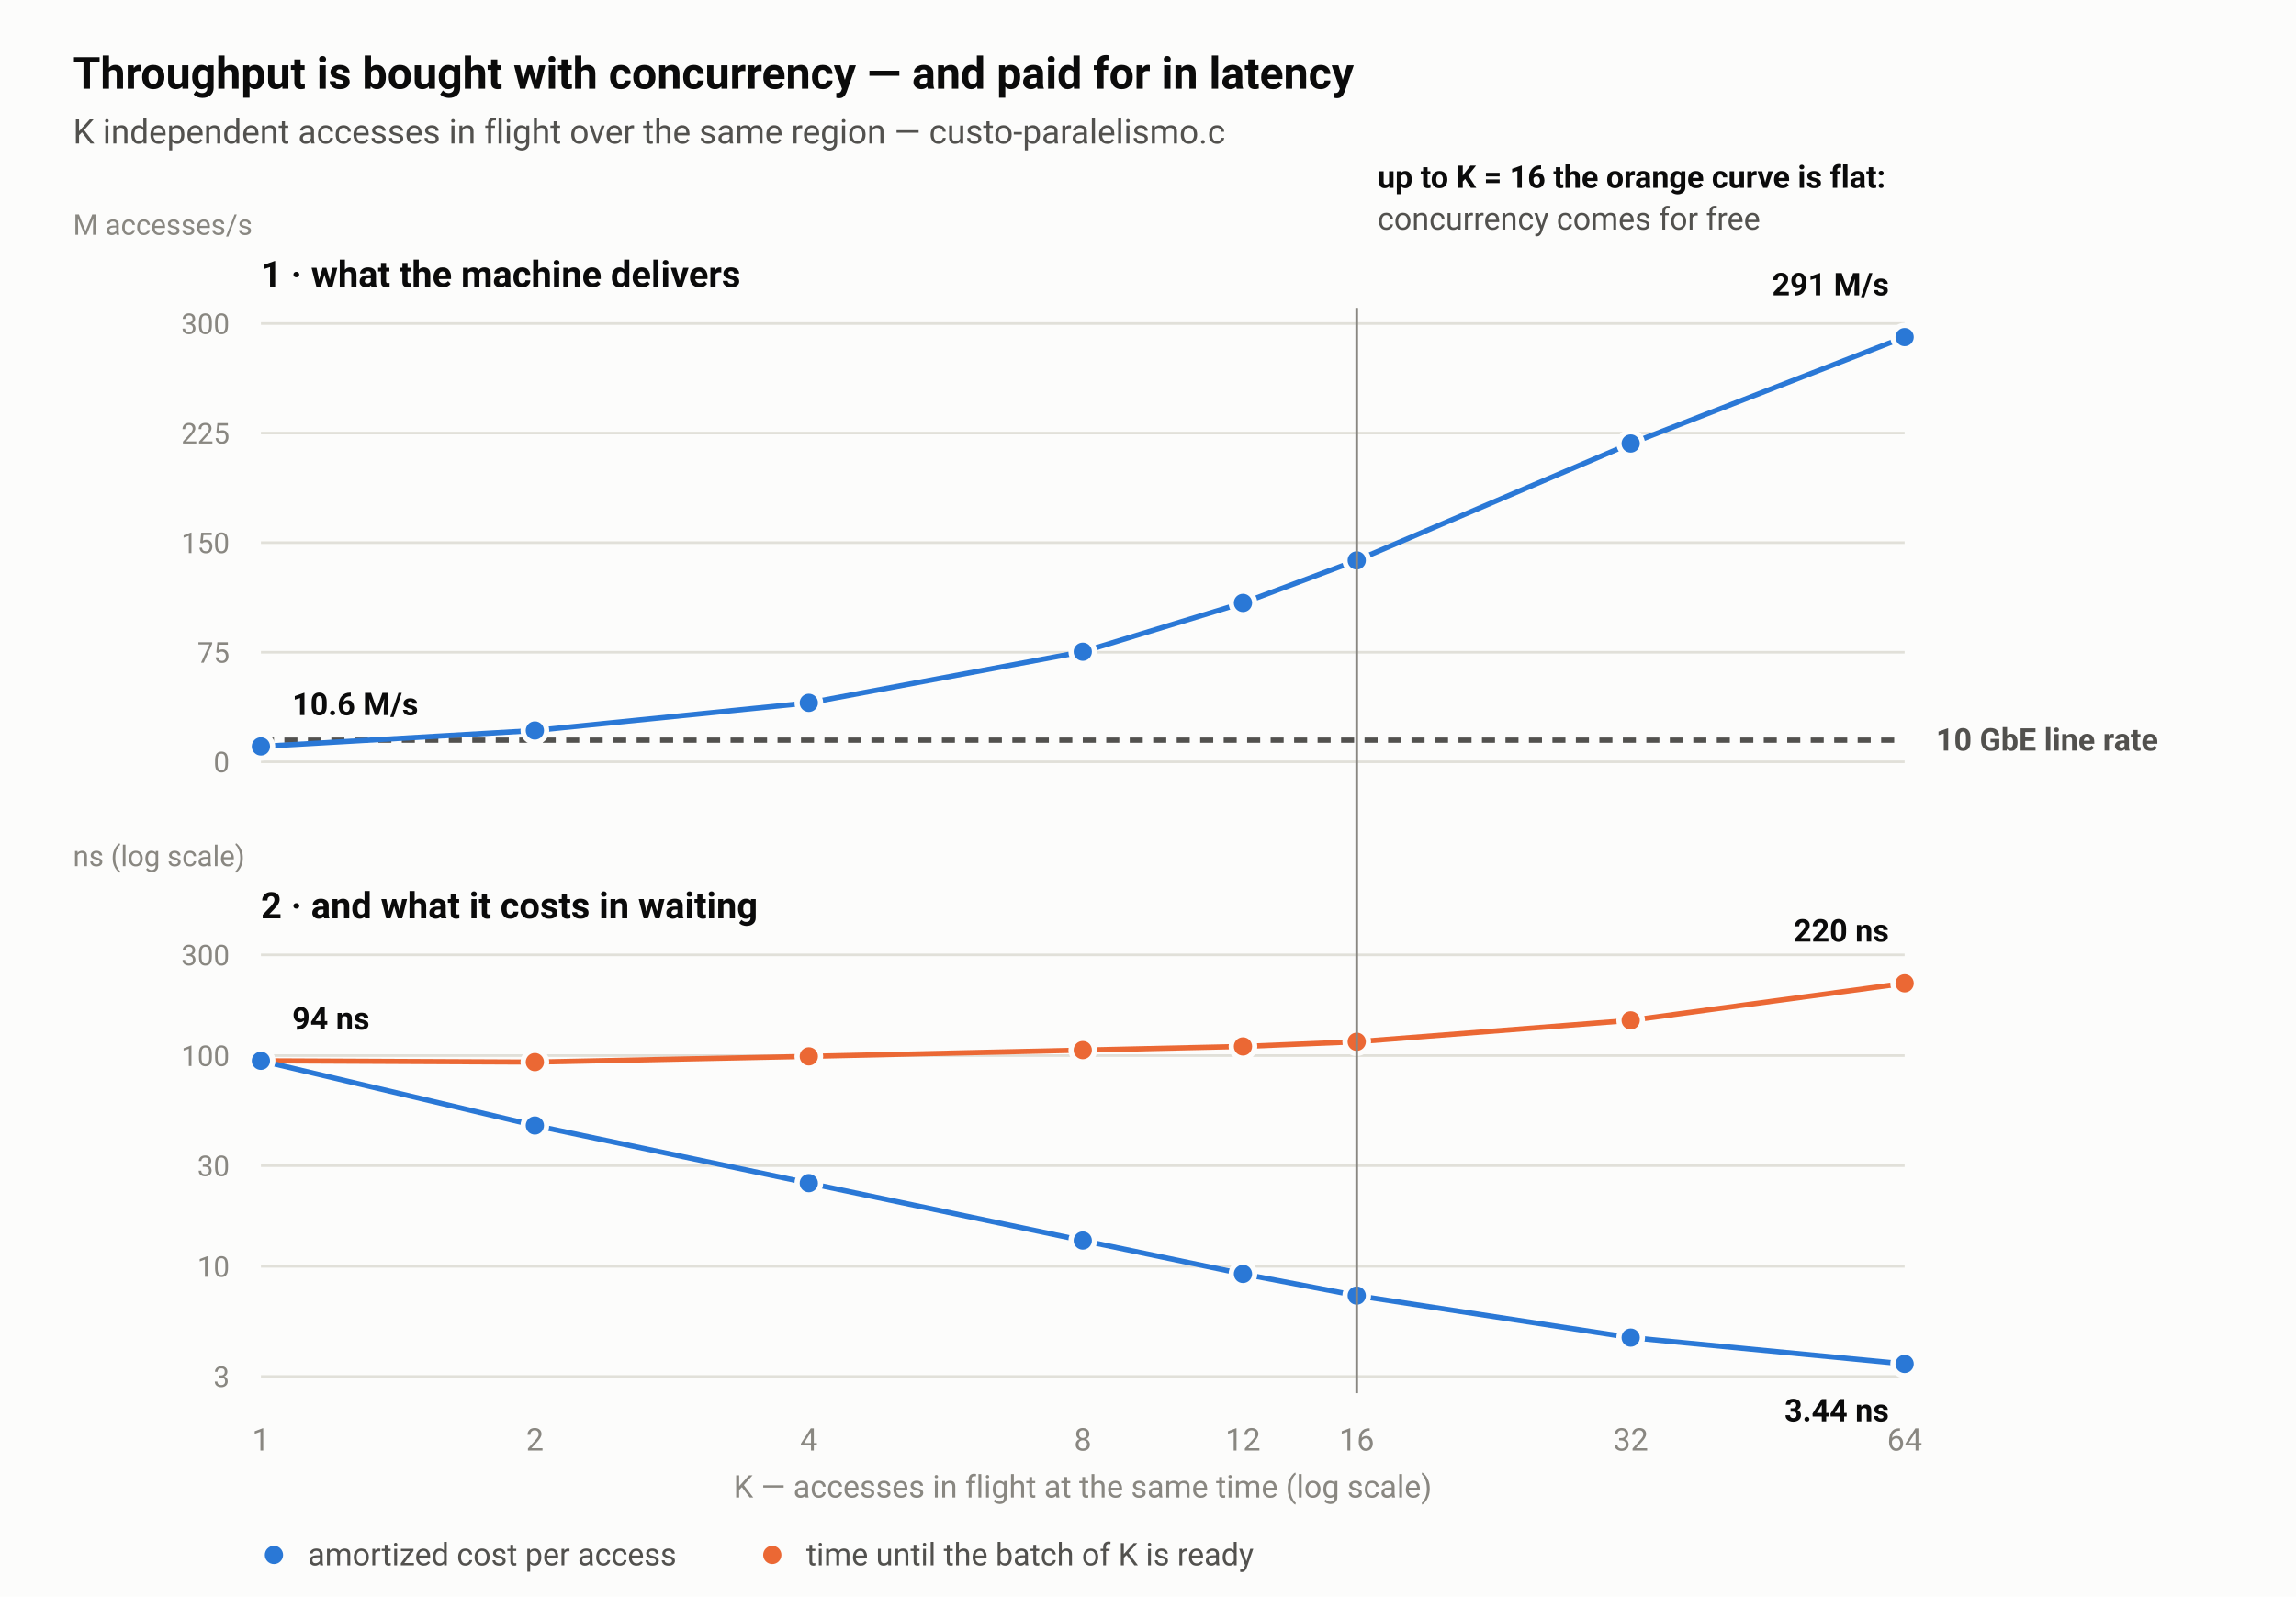
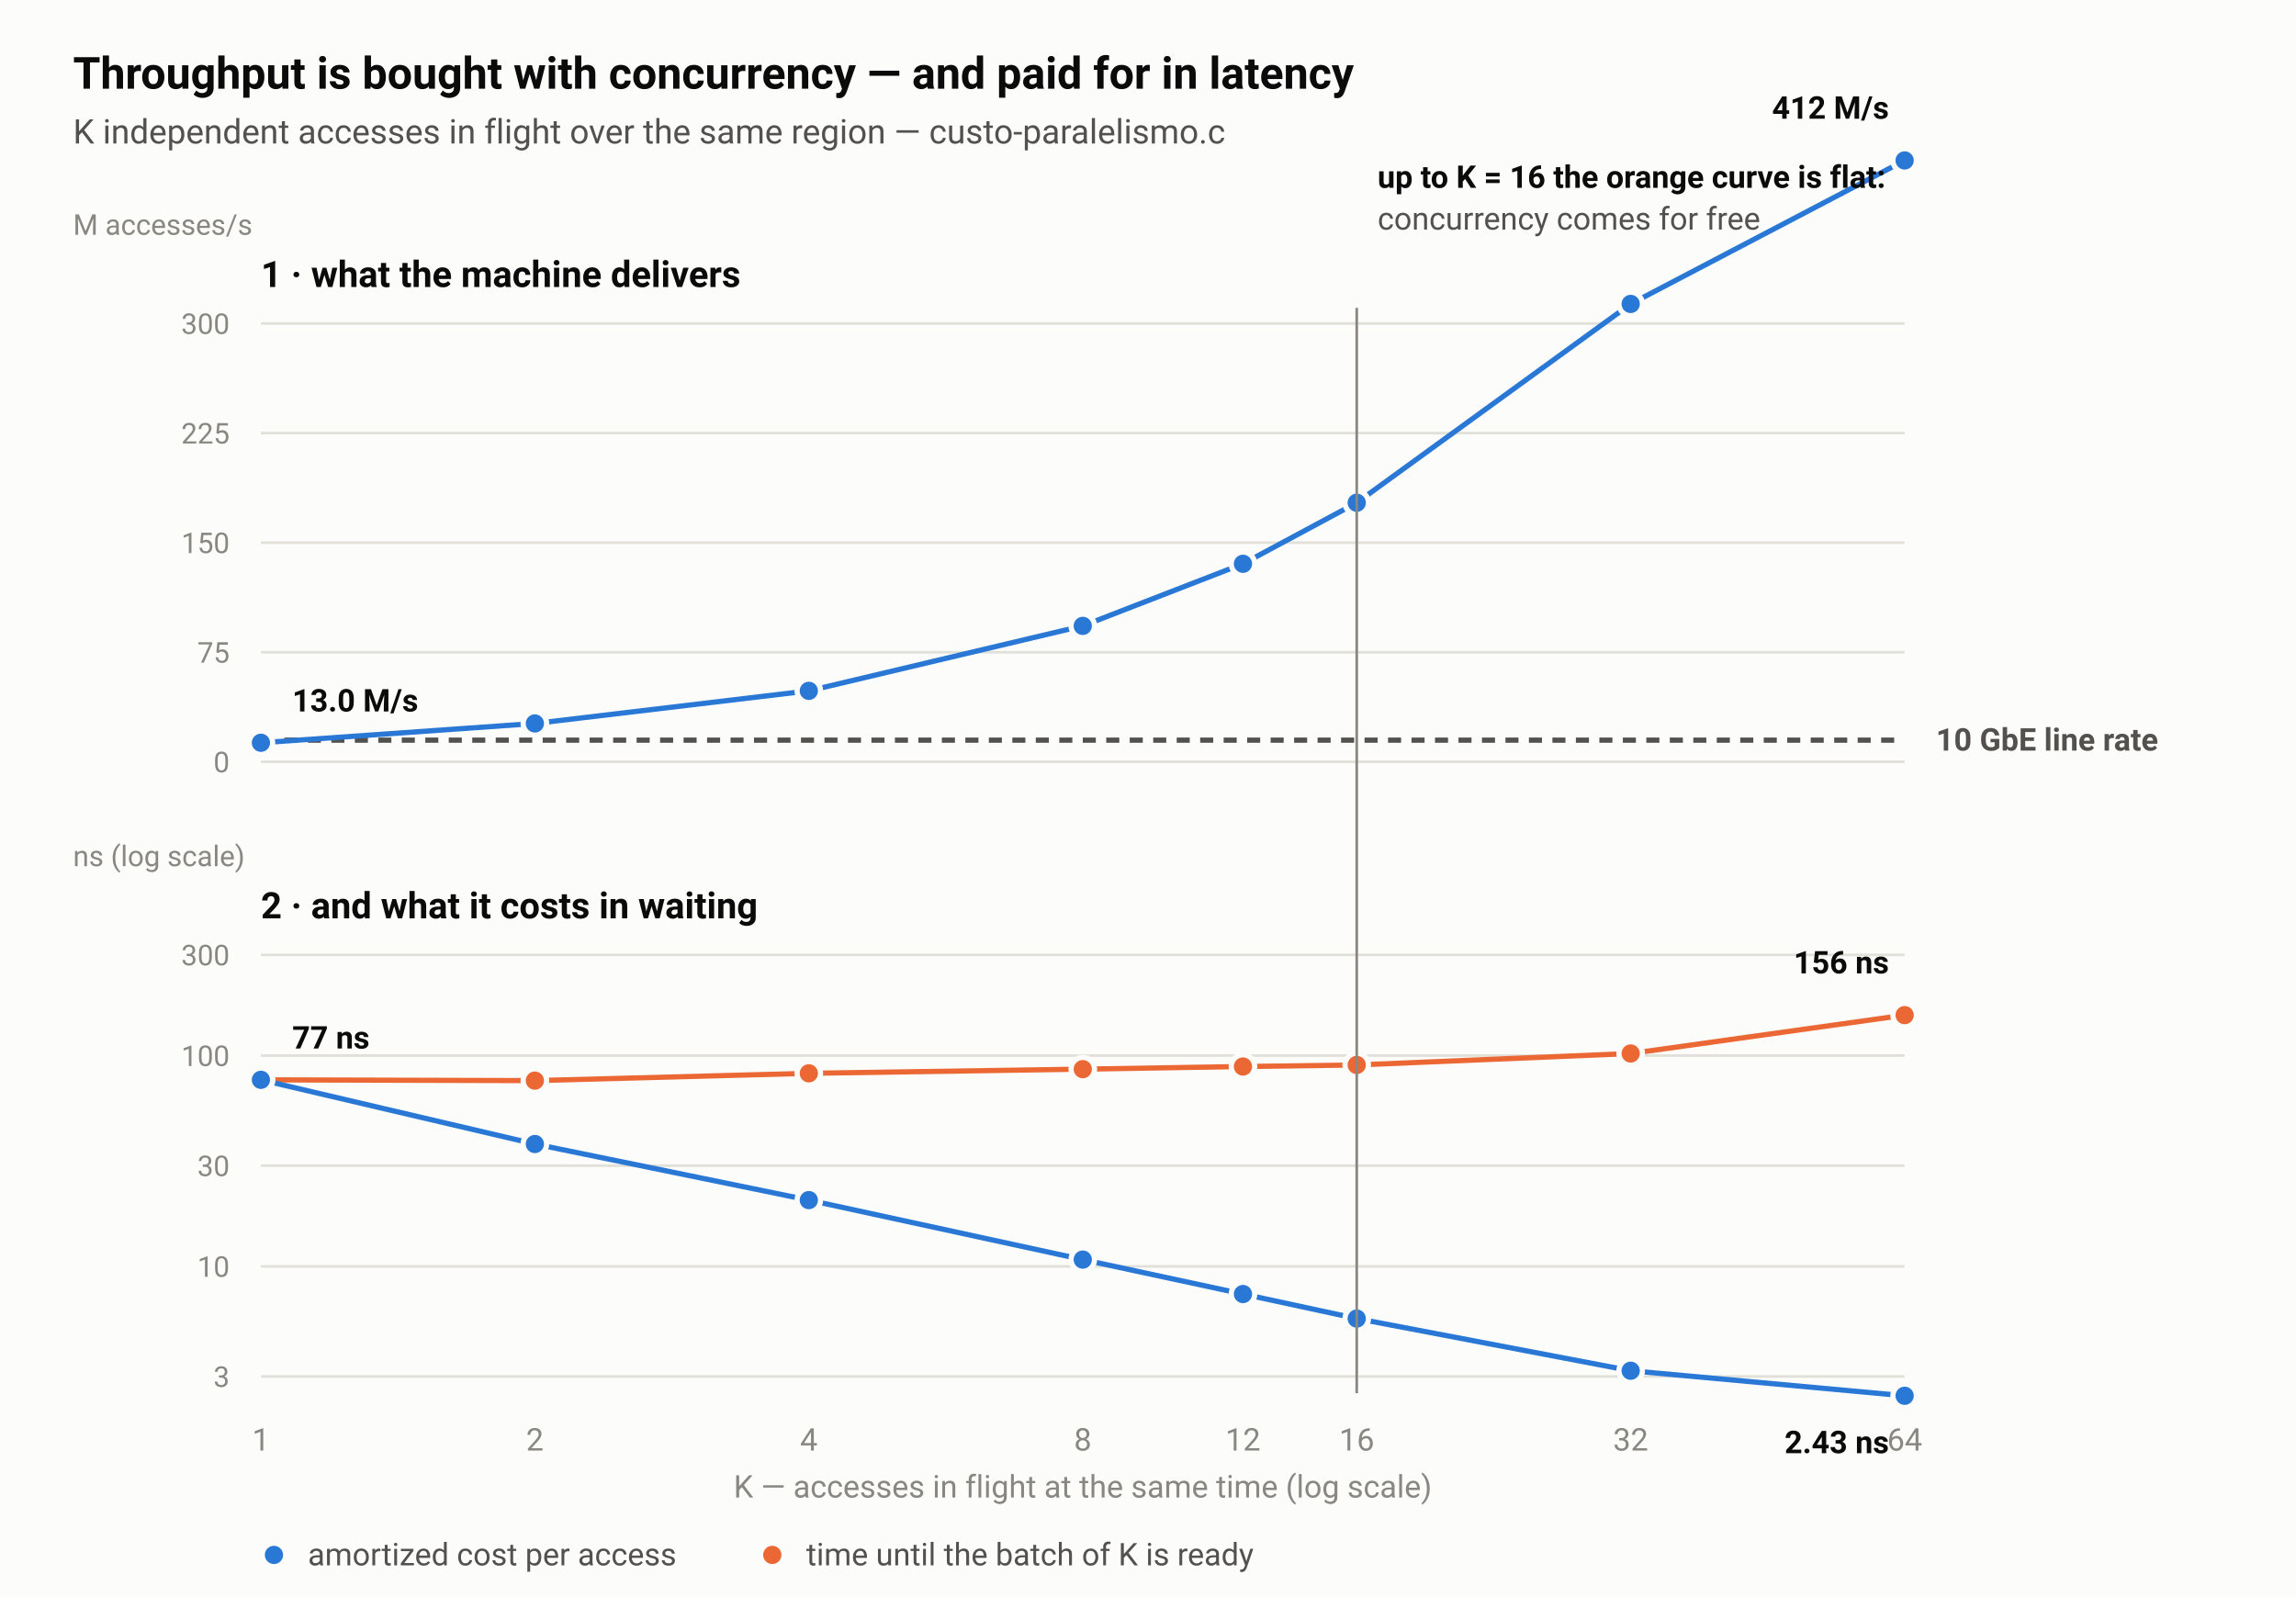
<svg xmlns="http://www.w3.org/2000/svg" viewBox="0 0 880 612" width="880" height="612" role="img" aria-labelledby="t d" font-family="system-ui, -apple-system, 'Segoe UI', Roboto, sans-serif">
  <rect width="880" height="612" fill="#fcfcfb" />
  <text x="28.0" y="34.0" fill="#0b0b0b" font-size="17" font-weight="600" text-anchor="start" font-family="system-ui, -apple-system, 'Segoe UI', Roboto, sans-serif">Throughput is bought with concurrency — and paid for in latency</text>
  <text x="28.0" y="55.0" fill="#52514e" font-size="13" font-weight="400" text-anchor="start" font-family="system-ui, -apple-system, 'Segoe UI', Roboto, sans-serif">K independent accesses in flight over the same region — custo-paralelismo.c</text>
  <text x="100.0" y="110.0" fill="#0b0b0b" font-size="14" font-weight="600" text-anchor="start" font-family="system-ui, -apple-system, 'Segoe UI', Roboto, sans-serif">1 · what the machine delivers</text>
  <text x="28.0" y="90.0" fill="#898781" font-size="11" font-weight="400" text-anchor="start" font-family="system-ui, -apple-system, 'Segoe UI', Roboto, sans-serif">M accesses/s</text>
  <line x1="100.0" y1="292.0" x2="730.0" y2="292.0" stroke="#e1e0d9" stroke-width="1" />
  <text x="88.0" y="296.0" fill="#898781" font-size="11" font-weight="400" text-anchor="end" font-family="system-ui, -apple-system, 'Segoe UI', Roboto, sans-serif" font-variant-numeric="tabular-nums">0</text>
  <line x1="100.0" y1="250.0" x2="730.0" y2="250.0" stroke="#e1e0d9" stroke-width="1" />
  <text x="88.0" y="254.0" fill="#898781" font-size="11" font-weight="400" text-anchor="end" font-family="system-ui, -apple-system, 'Segoe UI', Roboto, sans-serif" font-variant-numeric="tabular-nums">75</text>
  <line x1="100.0" y1="208.0" x2="730.0" y2="208.0" stroke="#e1e0d9" stroke-width="1" />
  <text x="88.0" y="212.0" fill="#898781" font-size="11" font-weight="400" text-anchor="end" font-family="system-ui, -apple-system, 'Segoe UI', Roboto, sans-serif" font-variant-numeric="tabular-nums">150</text>
  <line x1="100.0" y1="166.0" x2="730.0" y2="166.0" stroke="#e1e0d9" stroke-width="1" />
  <text x="88.0" y="170.0" fill="#898781" font-size="11" font-weight="400" text-anchor="end" font-family="system-ui, -apple-system, 'Segoe UI', Roboto, sans-serif" font-variant-numeric="tabular-nums">225</text>
  <line x1="100.0" y1="124.0" x2="730.0" y2="124.0" stroke="#e1e0d9" stroke-width="1" />
  <text x="88.0" y="128.0" fill="#898781" font-size="11" font-weight="400" text-anchor="end" font-family="system-ui, -apple-system, 'Segoe UI', Roboto, sans-serif" font-variant-numeric="tabular-nums">300</text>
  <line x1="100.0" y1="283.7" x2="730.0" y2="283.7" stroke="#52514e" stroke-width="2" stroke-dasharray="5 4" />
  <text x="742.0" y="287.7" fill="#52514e" font-size="12" font-weight="600" text-anchor="start" font-family="system-ui, -apple-system, 'Segoe UI', Roboto, sans-serif">10 GbE line rate</text>
-   <polyline points="100.0,286.1 205.0,280.0 310.0,269.4 415.0,249.8 476.4,231.1 520.0,214.8 625.0,170.0 730.0,129.2" fill="none" stroke="#2a78d6" stroke-width="2" stroke-linejoin="round" stroke-linecap="round" />
-   <circle cx="100.0" cy="286.1" r="4.5" fill="#2a78d6" stroke="#fcfcfb" stroke-width="2" />
-   <circle cx="205.0" cy="280.0" r="4.5" fill="#2a78d6" stroke="#fcfcfb" stroke-width="2" />
-   <circle cx="310.0" cy="269.4" r="4.5" fill="#2a78d6" stroke="#fcfcfb" stroke-width="2" />
-   <circle cx="415.0" cy="249.8" r="4.5" fill="#2a78d6" stroke="#fcfcfb" stroke-width="2" />
-   <circle cx="476.4" cy="231.1" r="4.5" fill="#2a78d6" stroke="#fcfcfb" stroke-width="2" />
-   <circle cx="520.0" cy="214.8" r="4.5" fill="#2a78d6" stroke="#fcfcfb" stroke-width="2" />
-   <circle cx="625.0" cy="170.0" r="4.5" fill="#2a78d6" stroke="#fcfcfb" stroke-width="2" />
-   <circle cx="730.0" cy="129.2" r="4.5" fill="#2a78d6" stroke="#fcfcfb" stroke-width="2" />
-   <text x="724.0" y="113.2" fill="#0b0b0b" font-size="12" font-weight="600" text-anchor="end" font-family="system-ui, -apple-system, 'Segoe UI', Roboto, sans-serif" font-variant-numeric="tabular-nums">291 M/s</text>
-   <text x="112.0" y="274.1" fill="#0b0b0b" font-size="12" font-weight="600" text-anchor="start" font-family="system-ui, -apple-system, 'Segoe UI', Roboto, sans-serif" font-variant-numeric="tabular-nums">10.6 M/s</text>
+   <polyline points="100.0,284.7 205.0,277.3 310.0,264.8 415.0,239.9 476.4,216.1 520.0,192.7 625.0,116.5 730.0,61.5" fill="none" stroke="#2a78d6" stroke-width="2" stroke-linejoin="round" stroke-linecap="round" />
+   <circle cx="100.0" cy="284.7" r="4.5" fill="#2a78d6" stroke="#fcfcfb" stroke-width="2" />
+   <circle cx="205.0" cy="277.3" r="4.5" fill="#2a78d6" stroke="#fcfcfb" stroke-width="2" />
+   <circle cx="310.0" cy="264.8" r="4.5" fill="#2a78d6" stroke="#fcfcfb" stroke-width="2" />
+   <circle cx="415.0" cy="239.9" r="4.5" fill="#2a78d6" stroke="#fcfcfb" stroke-width="2" />
+   <circle cx="476.4" cy="216.1" r="4.5" fill="#2a78d6" stroke="#fcfcfb" stroke-width="2" />
+   <circle cx="520.0" cy="192.7" r="4.5" fill="#2a78d6" stroke="#fcfcfb" stroke-width="2" />
+   <circle cx="625.0" cy="116.5" r="4.5" fill="#2a78d6" stroke="#fcfcfb" stroke-width="2" />
+   <circle cx="730.0" cy="61.5" r="4.5" fill="#2a78d6" stroke="#fcfcfb" stroke-width="2" />
+   <text x="724.0" y="45.5" fill="#0b0b0b" font-size="12" font-weight="600" text-anchor="end" font-family="system-ui, -apple-system, 'Segoe UI', Roboto, sans-serif" font-variant-numeric="tabular-nums">412 M/s</text>
+   <text x="112.0" y="272.7" fill="#0b0b0b" font-size="12" font-weight="600" text-anchor="start" font-family="system-ui, -apple-system, 'Segoe UI', Roboto, sans-serif" font-variant-numeric="tabular-nums">13.0 M/s</text>
  <text x="100.0" y="352.0" fill="#0b0b0b" font-size="14" font-weight="600" text-anchor="start" font-family="system-ui, -apple-system, 'Segoe UI', Roboto, sans-serif">2 · and what it costs in waiting</text>
  <text x="28.0" y="332.0" fill="#898781" font-size="11" font-weight="400" text-anchor="start" font-family="system-ui, -apple-system, 'Segoe UI', Roboto, sans-serif">ns (log scale)</text>
  <line x1="100.0" y1="527.6" x2="730.0" y2="527.6" stroke="#e1e0d9" stroke-width="1" />
  <text x="88.0" y="531.6" fill="#898781" font-size="11" font-weight="400" text-anchor="end" font-family="system-ui, -apple-system, 'Segoe UI', Roboto, sans-serif" font-variant-numeric="tabular-nums">3</text>
  <line x1="100.0" y1="485.4" x2="730.0" y2="485.4" stroke="#e1e0d9" stroke-width="1" />
  <text x="88.0" y="489.4" fill="#898781" font-size="11" font-weight="400" text-anchor="end" font-family="system-ui, -apple-system, 'Segoe UI', Roboto, sans-serif" font-variant-numeric="tabular-nums">10</text>
  <line x1="100.0" y1="446.8" x2="730.0" y2="446.8" stroke="#e1e0d9" stroke-width="1" />
  <text x="88.0" y="450.8" fill="#898781" font-size="11" font-weight="400" text-anchor="end" font-family="system-ui, -apple-system, 'Segoe UI', Roboto, sans-serif" font-variant-numeric="tabular-nums">30</text>
  <line x1="100.0" y1="404.6" x2="730.0" y2="404.6" stroke="#e1e0d9" stroke-width="1" />
  <text x="88.0" y="408.6" fill="#898781" font-size="11" font-weight="400" text-anchor="end" font-family="system-ui, -apple-system, 'Segoe UI', Roboto, sans-serif" font-variant-numeric="tabular-nums">100</text>
  <line x1="100.0" y1="366.0" x2="730.0" y2="366.0" stroke="#e1e0d9" stroke-width="1" />
  <text x="88.0" y="370.0" fill="#898781" font-size="11" font-weight="400" text-anchor="end" font-family="system-ui, -apple-system, 'Segoe UI', Roboto, sans-serif" font-variant-numeric="tabular-nums">300</text>
-   <polyline points="100.0,406.6 205.0,407.1 310.0,404.9 415.0,402.5 476.4,401.1 520.0,399.3 625.0,391.1 730.0,376.9" fill="none" stroke="#eb6834" stroke-width="2" stroke-linejoin="round" stroke-linecap="round" />
-   <polyline points="100.0,406.6 205.0,431.4 310.0,453.5 415.0,475.5 476.4,488.3 520.0,496.6 625.0,512.7 730.0,522.8" fill="none" stroke="#2a78d6" stroke-width="2" stroke-linejoin="round" stroke-linecap="round" />
-   <circle cx="100.0" cy="406.6" r="4.5" fill="#eb6834" stroke="#fcfcfb" stroke-width="2" />
-   <circle cx="205.0" cy="407.1" r="4.5" fill="#eb6834" stroke="#fcfcfb" stroke-width="2" />
-   <circle cx="310.0" cy="404.9" r="4.5" fill="#eb6834" stroke="#fcfcfb" stroke-width="2" />
-   <circle cx="415.0" cy="402.5" r="4.5" fill="#eb6834" stroke="#fcfcfb" stroke-width="2" />
-   <circle cx="476.4" cy="401.1" r="4.5" fill="#eb6834" stroke="#fcfcfb" stroke-width="2" />
-   <circle cx="520.0" cy="399.3" r="4.5" fill="#eb6834" stroke="#fcfcfb" stroke-width="2" />
-   <circle cx="625.0" cy="391.1" r="4.5" fill="#eb6834" stroke="#fcfcfb" stroke-width="2" />
-   <circle cx="730.0" cy="376.9" r="4.5" fill="#eb6834" stroke="#fcfcfb" stroke-width="2" />
-   <circle cx="100.0" cy="406.6" r="4.5" fill="#2a78d6" stroke="#fcfcfb" stroke-width="2" />
-   <circle cx="205.0" cy="431.4" r="4.5" fill="#2a78d6" stroke="#fcfcfb" stroke-width="2" />
-   <circle cx="310.0" cy="453.5" r="4.5" fill="#2a78d6" stroke="#fcfcfb" stroke-width="2" />
-   <circle cx="415.0" cy="475.5" r="4.5" fill="#2a78d6" stroke="#fcfcfb" stroke-width="2" />
-   <circle cx="476.4" cy="488.3" r="4.5" fill="#2a78d6" stroke="#fcfcfb" stroke-width="2" />
-   <circle cx="520.0" cy="496.6" r="4.5" fill="#2a78d6" stroke="#fcfcfb" stroke-width="2" />
-   <circle cx="625.0" cy="512.7" r="4.5" fill="#2a78d6" stroke="#fcfcfb" stroke-width="2" />
-   <circle cx="730.0" cy="522.8" r="4.5" fill="#2a78d6" stroke="#fcfcfb" stroke-width="2" />
-   <text x="724.0" y="360.9" fill="#0b0b0b" font-size="12" font-weight="600" text-anchor="end" font-family="system-ui, -apple-system, 'Segoe UI', Roboto, sans-serif" font-variant-numeric="tabular-nums">220 ns</text>
-   <text x="724.0" y="544.8" fill="#0b0b0b" font-size="12" font-weight="600" text-anchor="end" font-family="system-ui, -apple-system, 'Segoe UI', Roboto, sans-serif" font-variant-numeric="tabular-nums">3.44 ns</text>
-   <text x="112.0" y="394.6" fill="#0b0b0b" font-size="12" font-weight="600" text-anchor="start" font-family="system-ui, -apple-system, 'Segoe UI', Roboto, sans-serif" font-variant-numeric="tabular-nums">94 ns</text>
+   <polyline points="100.0,413.9 205.0,414.2 310.0,411.4 415.0,409.8 476.4,408.8 520.0,408.2 625.0,403.8 730.0,389.1" fill="none" stroke="#eb6834" stroke-width="2" stroke-linejoin="round" stroke-linecap="round" />
+   <polyline points="100.0,413.9 205.0,438.5 310.0,460.0 415.0,482.8 476.4,496.0 520.0,505.4 625.0,525.4 730.0,535.0" fill="none" stroke="#2a78d6" stroke-width="2" stroke-linejoin="round" stroke-linecap="round" />
+   <circle cx="100.0" cy="413.9" r="4.5" fill="#eb6834" stroke="#fcfcfb" stroke-width="2" />
+   <circle cx="205.0" cy="414.2" r="4.5" fill="#eb6834" stroke="#fcfcfb" stroke-width="2" />
+   <circle cx="310.0" cy="411.4" r="4.5" fill="#eb6834" stroke="#fcfcfb" stroke-width="2" />
+   <circle cx="415.0" cy="409.8" r="4.5" fill="#eb6834" stroke="#fcfcfb" stroke-width="2" />
+   <circle cx="476.4" cy="408.8" r="4.5" fill="#eb6834" stroke="#fcfcfb" stroke-width="2" />
+   <circle cx="520.0" cy="408.2" r="4.5" fill="#eb6834" stroke="#fcfcfb" stroke-width="2" />
+   <circle cx="625.0" cy="403.8" r="4.5" fill="#eb6834" stroke="#fcfcfb" stroke-width="2" />
+   <circle cx="730.0" cy="389.1" r="4.5" fill="#eb6834" stroke="#fcfcfb" stroke-width="2" />
+   <circle cx="100.0" cy="413.9" r="4.5" fill="#2a78d6" stroke="#fcfcfb" stroke-width="2" />
+   <circle cx="205.0" cy="438.5" r="4.5" fill="#2a78d6" stroke="#fcfcfb" stroke-width="2" />
+   <circle cx="310.0" cy="460.0" r="4.5" fill="#2a78d6" stroke="#fcfcfb" stroke-width="2" />
+   <circle cx="415.0" cy="482.8" r="4.5" fill="#2a78d6" stroke="#fcfcfb" stroke-width="2" />
+   <circle cx="476.4" cy="496.0" r="4.5" fill="#2a78d6" stroke="#fcfcfb" stroke-width="2" />
+   <circle cx="520.0" cy="505.4" r="4.5" fill="#2a78d6" stroke="#fcfcfb" stroke-width="2" />
+   <circle cx="625.0" cy="525.4" r="4.5" fill="#2a78d6" stroke="#fcfcfb" stroke-width="2" />
+   <circle cx="730.0" cy="535.0" r="4.5" fill="#2a78d6" stroke="#fcfcfb" stroke-width="2" />
+   <text x="724.0" y="373.1" fill="#0b0b0b" font-size="12" font-weight="600" text-anchor="end" font-family="system-ui, -apple-system, 'Segoe UI', Roboto, sans-serif" font-variant-numeric="tabular-nums">156 ns</text>
+   <text x="724.0" y="557.0" fill="#0b0b0b" font-size="12" font-weight="600" text-anchor="end" font-family="system-ui, -apple-system, 'Segoe UI', Roboto, sans-serif" font-variant-numeric="tabular-nums">2.43 ns</text>
+   <text x="112.0" y="401.9" fill="#0b0b0b" font-size="12" font-weight="600" text-anchor="start" font-family="system-ui, -apple-system, 'Segoe UI', Roboto, sans-serif" font-variant-numeric="tabular-nums">77 ns</text>
  <text x="100.0" y="556.0" fill="#898781" font-size="12" font-weight="400" text-anchor="middle" font-family="system-ui, -apple-system, 'Segoe UI', Roboto, sans-serif" font-variant-numeric="tabular-nums">1</text>
  <text x="205.0" y="556.0" fill="#898781" font-size="12" font-weight="400" text-anchor="middle" font-family="system-ui, -apple-system, 'Segoe UI', Roboto, sans-serif" font-variant-numeric="tabular-nums">2</text>
  <text x="310.0" y="556.0" fill="#898781" font-size="12" font-weight="400" text-anchor="middle" font-family="system-ui, -apple-system, 'Segoe UI', Roboto, sans-serif" font-variant-numeric="tabular-nums">4</text>
  <text x="415.0" y="556.0" fill="#898781" font-size="12" font-weight="400" text-anchor="middle" font-family="system-ui, -apple-system, 'Segoe UI', Roboto, sans-serif" font-variant-numeric="tabular-nums">8</text>
  <text x="476.4" y="556.0" fill="#898781" font-size="12" font-weight="400" text-anchor="middle" font-family="system-ui, -apple-system, 'Segoe UI', Roboto, sans-serif" font-variant-numeric="tabular-nums">12</text>
  <text x="520.0" y="556.0" fill="#898781" font-size="12" font-weight="400" text-anchor="middle" font-family="system-ui, -apple-system, 'Segoe UI', Roboto, sans-serif" font-variant-numeric="tabular-nums">16</text>
  <text x="625.0" y="556.0" fill="#898781" font-size="12" font-weight="400" text-anchor="middle" font-family="system-ui, -apple-system, 'Segoe UI', Roboto, sans-serif" font-variant-numeric="tabular-nums">32</text>
  <text x="730.0" y="556.0" fill="#898781" font-size="12" font-weight="400" text-anchor="middle" font-family="system-ui, -apple-system, 'Segoe UI', Roboto, sans-serif" font-variant-numeric="tabular-nums">64</text>
  <text x="415.0" y="574.0" fill="#898781" font-size="12" font-weight="400" text-anchor="middle" font-family="system-ui, -apple-system, 'Segoe UI', Roboto, sans-serif">K — accesses in flight at the same time (log scale)</text>
  <circle cx="105.0" cy="596.0" r="4.5" fill="#2a78d6" stroke="#fcfcfb" stroke-width="2" />
  <text x="118.0" y="600.0" fill="#52514e" font-size="12" font-weight="400" text-anchor="start" font-family="system-ui, -apple-system, 'Segoe UI', Roboto, sans-serif">amortized cost per access</text>
  <circle cx="296.0" cy="596.0" r="4.5" fill="#eb6834" stroke="#fcfcfb" stroke-width="2" />
  <text x="309.0" y="600.0" fill="#52514e" font-size="12" font-weight="400" text-anchor="start" font-family="system-ui, -apple-system, 'Segoe UI', Roboto, sans-serif">time until the batch of K is ready</text>
  <line x1="520.0" y1="118.0" x2="520.0" y2="534.0" stroke="#898781" stroke-width="1" />
  <text x="528.0" y="72.0" fill="#0b0b0b" font-size="12" font-weight="600" text-anchor="start" font-family="system-ui, -apple-system, 'Segoe UI', Roboto, sans-serif">up to K = 16 the orange curve is flat:</text>
  <text x="528.0" y="88.0" fill="#52514e" font-size="12" font-weight="400" text-anchor="start" font-family="system-ui, -apple-system, 'Segoe UI', Roboto, sans-serif">concurrency comes for free</text>
</svg>
